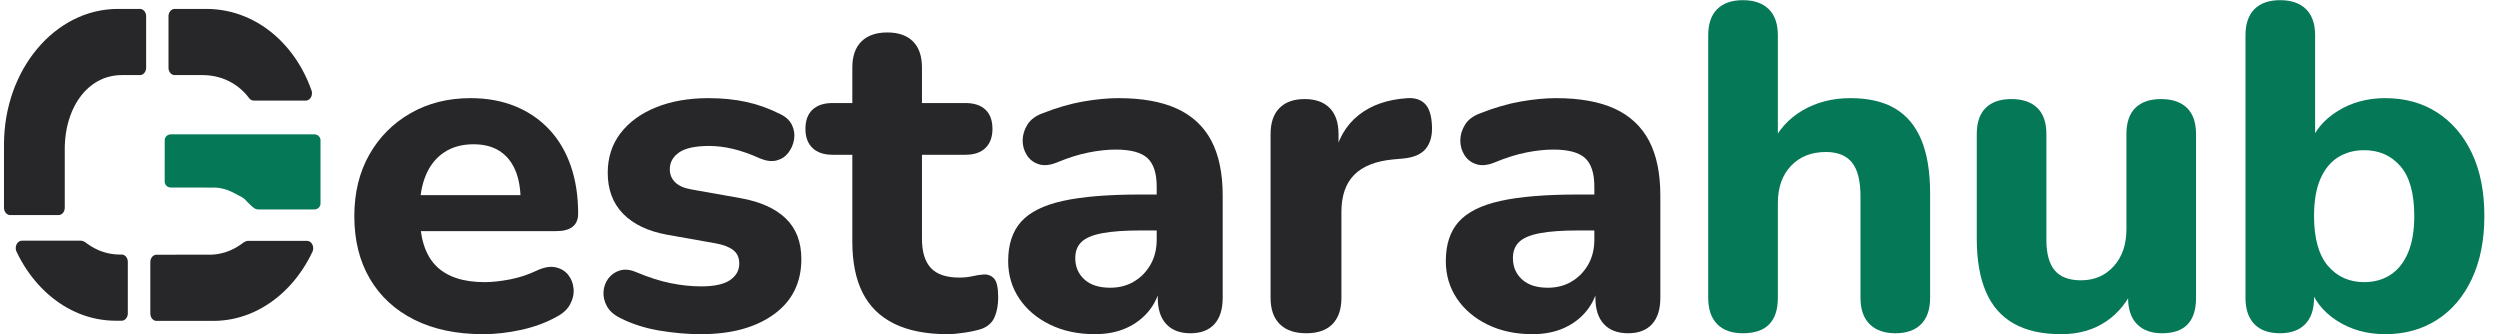
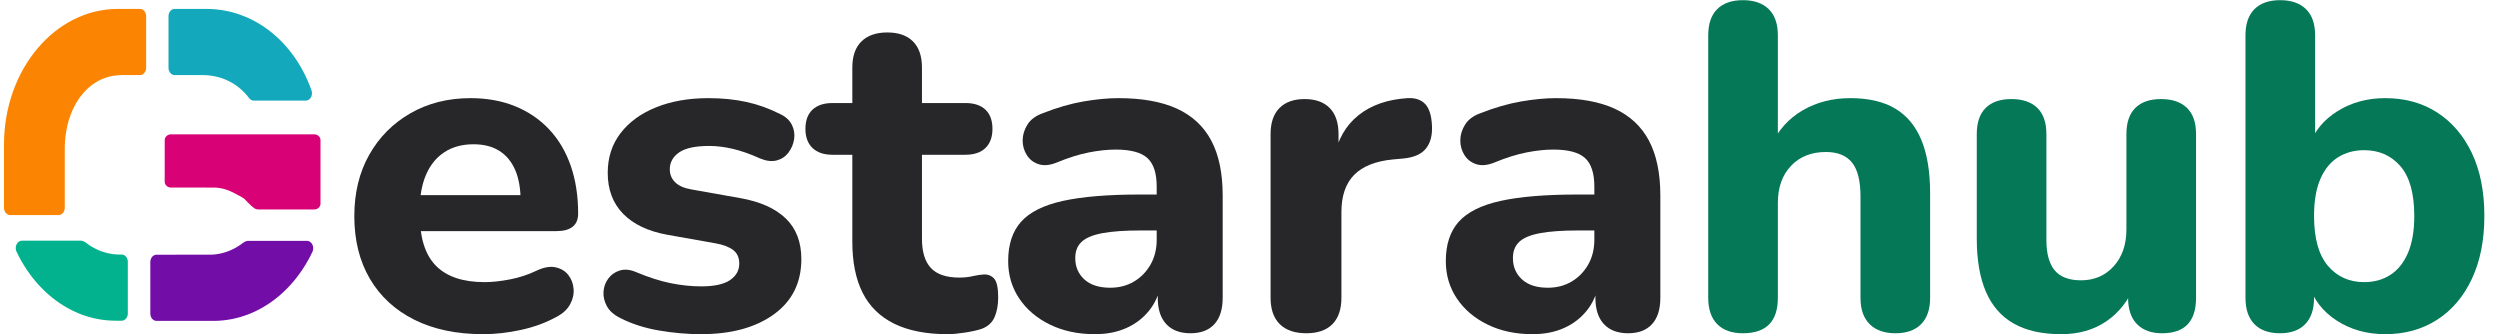
<svg xmlns="http://www.w3.org/2000/svg" width="5421" height="724" fill="none" viewBox="0 -714 5421 724">
  <g transform="translate(0 -705.00) scale(3.46316 4.12281) translate(0 -1)">
-     <path d="M40.69 73.55L40.88 71.55L41.14 69.72L41.44 68.02L41.81 66.35L42.27 64.60L42.83 62.78L43.47 61.02L44.15 59.37L44.94 57.68L45.70 56.24L46.54 54.80L47.53 53.26L48.64 51.71L49.74 50.35L50.97 48.96L52.25 47.67L53.64 46.41L55.10 45.23L56.53 44.20L58.06 43.22L59.55 42.37L61.23 41.52L63.04 40.75L64.75 40.12L66.49 39.60L68.30 39.15L70.54 38.74L72.25 38.52L74.20 38.36L76.09 38.31L87.60 38.31L88.06 38.29L88.47 38.22L88.87 38.11L89.26 37.95L89.62 37.76L89.95 37.53L90.27 37.27L90.55 36.98L90.80 36.66L91.08 36.19L91.29 35.69L91.43 35.15L91.50 34.58L91.50 7.23L91.46 6.80L91.37 6.39L91.25 6.00L91.02 5.50L90.80 5.16L90.55 4.83L90.17 4.45L89.84 4.20L89.26 3.86L88.74 3.66L88.20 3.54L87.60 3.50L73.84 3.50L70.23 3.59L66.63 3.86L63.03 4.31L59.27 4.98L55.85 5.78L52.60 6.70L49.40 7.79L45.94 9.15L42.79 10.58L39.71 12.16L36.91 13.77L33.85 15.73L31.15 17.65L28.55 19.69L25.94 21.95L23.30 24.47L20.95 26.94L18.74 29.49L16.58 32.26L14.66 34.95L12.89 37.71L11.16 40.71L9.47 44.00L8.15 46.93L6.87 50.17L5.74 53.50L4.75 56.97L3.93 60.52L3.31 64.03L2.86 67.63L2.59 71.22L2.50 74.93L2.50 108.21L2.59 108.91L2.80 109.57L3.12 110.17L3.36 110.50L3.64 110.80L3.94 111.07L4.27 111.31L4.87 111.63L5.26 111.77L5.66 111.87L6.40 111.94L36.82 111.93L37.52 111.84L38.18 111.63L38.78 111.31L39.11 111.07L39.41 110.80L39.69 110.50L39.92 110.17L40.24 109.57L40.45 108.91L40.55 108.21L40.55 77.12L40.58 75.34Z" fill="#27272A" />
-     <path d="M129.13 3.50L109.09 3.51L108.66 3.57L108.26 3.66L107.87 3.80L107.38 4.05L107.05 4.28L106.73 4.54L106.36 4.94L106.12 5.27L105.86 5.74L105.66 6.26L105.54 6.80L105.50 7.23L105.50 34.58L105.54 35.01L105.63 35.42L105.75 35.82L105.98 36.31L106.20 36.66L106.45 36.98L106.83 37.36L107.16 37.61L107.62 37.89L108.13 38.11L108.66 38.25L109.23 38.31L126.84 38.31L128.97 38.36L130.25 38.44L132.38 38.65L134.70 38.99L136.81 39.42L138.88 39.94L141.21 40.68L143.32 41.50L145.22 42.36L146.25 42.88L148.23 44.00L149.20 44.61L150.22 45.31L151.13 45.97L152.79 47.31L153.73 48.14L154.57 48.94L156.12 50.58L156.47 50.88L156.84 51.14L157.24 51.36L157.81 51.57L158.26 51.67L158.90 51.72L191.61 51.72L192.05 51.67L192.49 51.58L192.90 51.44L193.30 51.25L193.68 51.02L194.02 50.75L194.34 50.43L194.62 50.08L194.86 49.70L195.05 49.30L195.19 48.88L195.31 48.30L195.33 47.71L195.29 47.27L195.20 46.84L195.06 46.41L193.93 43.85L192.53 41.03L191.10 38.44L189.58 35.94L188.09 33.71L186.35 31.32L184.58 29.08L182.65 26.86L180.67 24.75L178.60 22.73L176.26 20.63L174.01 18.78L171.74 17.07L169.26 15.36L166.97 13.91L164.42 12.44L161.62 10.98L159.11 9.80L156.17 8.56L153.56 7.60L150.66 6.65L147.59 5.79L144.72 5.12L141.80 4.57L138.73 4.11L135.43 3.76L132.25 3.56Z" fill="#27272A" />
-     <path d="M131.91 132.77L97.85 132.78L97.15 132.87L96.49 133.09L95.89 133.40L95.36 133.82L95.07 134.12L94.82 134.44L94.61 134.78L94.43 135.15L94.29 135.54L94.19 135.94L94.12 136.68L94.12 163.86L94.22 164.57L94.43 165.22L94.75 165.83L95.16 166.36L95.46 166.64L95.78 166.89L96.37 167.23L96.75 167.39L97.15 167.50L97.85 167.59L133.33 167.59L136.45 167.53L139.33 167.35L142.20 167.06L145.05 166.66L147.87 166.14L150.60 165.52L153.33 164.79L155.99 163.97L158.61 163.04L161.21 162.00L163.83 160.83L166.20 159.65L168.62 158.34L171.00 156.93L173.40 155.37L175.57 153.85L177.69 152.23L179.87 150.44L181.87 148.65L183.92 146.68L185.76 144.77L187.54 142.77L189.35 140.59L191.05 138.36L192.58 136.17L194.07 133.89L195.62 131.26L195.82 130.83L196.00 130.26L196.09 129.68L196.09 129.09L195.97 128.36L195.77 127.80L195.48 127.27L195.02 126.69L194.46 126.21L193.82 125.84L193.12 125.60L192.53 125.51L155.08 125.51L154.64 125.56L154.13 125.68L153.54 125.88L153.11 126.06L152.33 126.47L150.23 127.73L148.12 128.84L146.75 129.48L145.28 130.09L143.01 130.91L141.47 131.37L140.04 131.74L137.55 132.24L135.93 132.48L134.38 132.64Z" fill="#27272A" />
-     <path d="M13.76 125.41L12.99 125.48L12.28 125.69L11.63 126.03L11.05 126.48L10.57 127.05L10.20 127.70L9.96 128.40L9.86 129.13L9.88 129.72L9.96 130.16L10.08 130.58L10.26 131.00L11.89 133.78L13.37 136.07L15.01 138.38L16.63 140.51L18.32 142.56L20.19 144.66L22.16 146.70L24.07 148.54L26.04 150.29L28.22 152.09L30.39 153.75L32.59 155.30L34.98 156.85L37.40 158.28L39.74 159.55L42.13 160.73L44.75 161.90L47.24 162.90L49.95 163.87L52.63 164.70L55.36 165.43L58.15 166.06L60.91 166.56L63.68 166.96L66.64 167.26L69.63 167.44L72.61 167.50L76.30 167.50L76.73 167.46L77.27 167.34L77.66 167.20L78.15 166.95L78.49 166.72L78.90 166.36L79.25 165.95L79.48 165.62L79.73 165.13L79.87 164.74L79.99 164.20L80.03 163.77L80.03 136.42L79.99 135.99L79.87 135.44L79.73 135.06L79.48 134.57L79.25 134.23L78.90 133.82L78.49 133.47L78.15 133.24L77.79 133.05L77.41 132.89L77.01 132.78L76.59 132.71L74.03 132.68L72.44 132.61L70.75 132.47L69.15 132.26L66.71 131.82L64.45 131.26L62.85 130.78L61.51 130.32L59.16 129.36L57.75 128.70L56.41 128.01L55.00 127.21L53.63 126.36L53.07 126.06L52.62 125.86L52.01 125.64L51.56 125.51L51.12 125.44L50.63 125.41Z" fill="#27272A" />
-     <path d="M135.03 97.49L136.41 97.58L137.78 97.75L139.82 98.11L141.03 98.39L142.22 98.72L144.03 99.32L145.75 99.98L147.36 100.67L151.50 102.55L152.74 103.23L153.15 103.52L155.11 105.24L157.50 107.19L158.70 108.00L159.49 108.46L160.16 108.74L160.74 108.88L161.28 108.95L161.99 108.97L196.78 108.97L197.63 108.90L198.09 108.80L198.53 108.65L198.93 108.46L199.41 108.17L199.72 107.91L200.07 107.55L200.28 107.25L200.49 106.85L200.62 106.44L200.68 106.01L200.68 72.57L200.64 72.11L200.53 71.69L200.28 71.19L199.99 70.80L199.52 70.36L199.06 70.05L198.53 69.80L197.94 69.61L197.31 69.50L196.78 69.47L107.02 69.47L106.17 69.54L105.71 69.65L105.28 69.80L104.88 69.98L104.51 70.20L104.19 70.44L103.82 70.80L103.53 71.19L103.32 71.59L103.18 72.00L103.13 72.43L103.12 94.37L103.18 94.94L103.28 95.25L103.41 95.55L103.74 96.04L104.19 96.49L104.75 96.89L105.42 97.20L106.17 97.39L106.83 97.46L133.92 97.47Z" fill="#047857" />
+     <path d="M40.69 73.55L40.88 71.55L41.14 69.72L41.44 68.02L41.81 66.35L42.27 64.60L42.83 62.78L43.47 61.02L44.15 59.37L44.94 57.68L45.70 56.24L46.54 54.80L47.53 53.26L48.64 51.71L49.74 50.35L50.97 48.96L52.25 47.67L53.64 46.41L55.10 45.23L56.53 44.20L58.06 43.22L59.55 42.37L61.23 41.52L63.04 40.75L64.75 40.12L66.49 39.60L68.30 39.15L70.54 38.74L72.25 38.52L74.20 38.36L76.09 38.31L87.60 38.31L88.06 38.29L88.47 38.22L88.87 38.11L89.26 37.95L89.62 37.76L89.95 37.53L90.27 37.27L90.55 36.98L90.80 36.66L91.08 36.19L91.29 35.69L91.43 35.15L91.50 34.58L91.50 7.23L91.46 6.80L91.37 6.39L91.25 6.00L91.02 5.50L90.80 5.16L90.55 4.83L90.17 4.45L89.84 4.20L89.26 3.86L88.74 3.66L88.20 3.54L87.60 3.50L73.84 3.50L70.23 3.59L66.63 3.86L63.03 4.31L59.27 4.98L55.85 5.78L52.60 6.70L49.40 7.79L45.94 9.15L42.79 10.58L39.71 12.16L36.91 13.77L33.85 15.73L31.15 17.65L28.55 19.69L25.94 21.95L23.30 24.47L20.95 26.94L18.74 29.49L16.58 32.26L14.66 34.95L12.89 37.71L11.16 40.71L9.47 44.00L8.15 46.93L6.87 50.17L5.74 53.50L4.75 56.97L3.93 60.52L3.31 64.03L2.86 67.63L2.59 71.22L2.50 74.93L2.50 108.21L2.59 108.91L2.80 109.57L3.12 110.17L3.36 110.50L3.64 110.80L3.94 111.07L4.27 111.31L4.87 111.63L5.26 111.77L5.66 111.87L6.40 111.94L36.82 111.93L37.52 111.84L38.18 111.63L38.78 111.31L39.11 111.07L39.41 110.80L39.69 110.50L39.92 110.17L40.24 109.57L40.45 108.91L40.55 108.21L40.55 77.12L40.58 75.34Z" fill="#FB8402" />
+     <path d="M129.13 3.50L109.09 3.51L108.66 3.57L108.26 3.66L107.87 3.80L107.38 4.05L107.05 4.28L106.73 4.54L106.36 4.94L106.12 5.27L105.86 5.74L105.66 6.26L105.54 6.80L105.50 7.23L105.50 34.58L105.54 35.01L105.63 35.42L105.75 35.82L105.98 36.31L106.20 36.66L106.45 36.98L106.83 37.36L107.16 37.61L107.62 37.89L108.13 38.11L108.66 38.25L109.23 38.31L126.84 38.31L128.97 38.36L130.25 38.44L132.38 38.65L134.70 38.99L136.81 39.42L138.88 39.94L141.21 40.68L143.32 41.50L145.22 42.36L146.25 42.88L148.23 44.00L149.20 44.61L150.22 45.31L151.13 45.97L152.79 47.31L153.73 48.14L154.57 48.94L156.12 50.58L156.47 50.88L156.84 51.14L157.24 51.36L157.81 51.57L158.26 51.67L158.90 51.72L191.61 51.72L192.05 51.67L192.49 51.58L192.90 51.44L193.30 51.25L193.68 51.02L194.02 50.75L194.34 50.43L194.62 50.08L194.86 49.70L195.05 49.30L195.19 48.88L195.31 48.30L195.33 47.71L195.29 47.27L195.20 46.84L195.06 46.41L193.93 43.85L192.53 41.03L191.10 38.44L189.58 35.94L188.09 33.71L186.35 31.32L184.58 29.08L182.65 26.86L180.67 24.75L178.60 22.73L176.26 20.63L174.01 18.78L171.74 17.07L169.26 15.36L166.97 13.91L164.42 12.44L161.62 10.98L159.11 9.80L156.17 8.56L153.56 7.60L150.66 6.65L147.59 5.79L144.72 5.12L141.80 4.57L138.73 4.11L135.43 3.76L132.25 3.56Z" fill="#13A8BC" />
+     <path d="M131.91 132.77L97.85 132.78L97.15 132.87L96.49 133.09L95.89 133.40L95.36 133.82L95.07 134.12L94.82 134.44L94.61 134.78L94.43 135.15L94.29 135.54L94.19 135.94L94.12 136.68L94.12 163.86L94.22 164.57L94.43 165.22L94.75 165.83L95.16 166.36L95.46 166.64L95.78 166.89L96.37 167.23L96.75 167.39L97.15 167.50L97.85 167.59L133.33 167.59L136.45 167.53L139.33 167.35L142.20 167.06L145.05 166.66L147.87 166.14L150.60 165.52L153.33 164.79L155.99 163.97L158.61 163.04L161.21 162.00L163.83 160.83L166.20 159.65L168.62 158.34L171.00 156.93L173.40 155.37L175.57 153.85L177.69 152.23L179.87 150.44L181.87 148.65L183.92 146.68L185.76 144.77L187.54 142.77L189.35 140.59L191.05 138.36L192.58 136.17L194.07 133.89L195.62 131.26L195.82 130.83L196.00 130.26L196.09 129.68L196.09 129.09L195.97 128.36L195.77 127.80L195.48 127.27L195.02 126.69L194.46 126.21L193.82 125.84L193.12 125.60L192.53 125.51L155.08 125.51L154.64 125.56L154.13 125.68L153.54 125.88L153.11 126.06L152.33 126.47L150.23 127.73L148.12 128.84L146.75 129.48L145.28 130.09L143.01 130.91L141.47 131.37L140.04 131.74L137.55 132.24L135.93 132.48L134.38 132.64Z" fill="#720DA7" />
+     <path d="M13.76 125.41L12.99 125.48L12.28 125.69L11.63 126.03L11.05 126.48L10.57 127.05L10.20 127.70L9.96 128.40L9.86 129.13L9.88 129.72L9.96 130.16L10.08 130.58L10.26 131.00L11.89 133.78L13.37 136.07L15.01 138.38L16.63 140.51L18.32 142.56L20.19 144.66L22.16 146.70L24.07 148.54L26.04 150.29L28.22 152.09L30.39 153.75L32.59 155.30L34.98 156.85L37.40 158.28L39.74 159.55L42.13 160.73L44.75 161.90L47.24 162.90L49.95 163.87L52.63 164.70L55.36 165.43L58.15 166.06L60.91 166.56L63.68 166.96L66.64 167.26L69.63 167.44L72.61 167.50L76.30 167.50L76.73 167.46L77.27 167.34L77.66 167.20L78.15 166.95L78.49 166.72L78.90 166.36L79.25 165.95L79.48 165.62L79.73 165.13L79.87 164.74L79.99 164.20L80.03 163.77L80.03 136.42L79.99 135.99L79.87 135.44L79.73 135.06L79.48 134.57L79.25 134.23L78.90 133.82L78.49 133.47L78.15 133.24L77.79 133.05L77.41 132.89L77.01 132.78L76.59 132.71L74.03 132.68L72.44 132.61L70.75 132.47L69.15 132.26L66.71 131.82L64.45 131.26L62.85 130.78L61.51 130.32L59.16 129.36L57.75 128.70L56.41 128.01L55.00 127.21L53.63 126.36L53.07 126.06L52.62 125.86L52.01 125.64L51.56 125.51L51.12 125.44L50.63 125.41Z" fill="#02B28E" />
+     <path d="M135.03 97.49L136.41 97.58L137.78 97.75L139.82 98.11L141.03 98.39L142.22 98.72L144.03 99.32L145.75 99.98L147.36 100.67L151.50 102.55L152.74 103.23L153.15 103.52L155.11 105.24L157.50 107.19L158.70 108.00L159.49 108.46L160.16 108.74L160.74 108.88L161.28 108.95L161.99 108.97L196.78 108.97L197.63 108.90L198.09 108.80L198.53 108.65L198.93 108.46L199.41 108.17L199.72 107.91L200.07 107.55L200.28 107.25L200.49 106.85L200.62 106.44L200.68 106.01L200.68 72.57L200.64 72.11L200.53 71.69L200.28 71.19L199.99 70.80L199.52 70.36L199.06 70.05L198.53 69.80L197.94 69.61L197.31 69.50L196.78 69.47L107.02 69.47L106.17 69.54L105.71 69.65L105.28 69.80L104.88 69.98L104.51 70.20L104.19 70.44L103.82 70.80L103.53 71.19L103.32 71.59L103.18 72.00L103.13 72.43L103.12 94.37L103.18 94.94L103.28 95.25L103.41 95.55L103.74 96.04L104.19 96.49L104.75 96.89L105.42 97.20L106.17 97.39L106.83 97.46L133.92 97.47Z" fill="#D80176" />
  </g>
  <path d="M1047.575 10.626Q961.13 10.626 898.467 -20.687Q835.805 -52.0 802.052 -109.47Q768.299 -166.94 768.299 -245.253Q768.299 -321.253 800.739 -378.566Q833.178 -435.879 890.245 -468.536Q947.311 -501.193 1020.19 -501.193Q1073.756 -501.193 1116.822 -483.723Q1159.889 -466.253 1190.641 -433.626Q1221.394 -401.0 1237.521 -354.717Q1253.647 -308.434 1253.647 -250.807Q1253.647 -231.868 1241.774 -222.368Q1229.9 -212.868 1206.587 -212.868H892.791V-290.819H1144.661L1128.974 -277.072Q1128.974 -318.374 1117.04 -345.615Q1105.106 -372.856 1082.582 -387.007Q1060.058 -401.157 1026.756 -401.157Q990.081 -401.157 963.87 -384.163Q937.659 -367.169 923.882 -335.271Q910.105 -303.374 910.105 -257.819V-250.193Q910.105 -173.518 945.159 -137.873Q980.214 -102.228 1050.828 -102.228Q1074.949 -102.228 1105.569 -108.101Q1136.19 -113.975 1163.624 -127.156Q1187.13 -138.216 1204.696 -134.367Q1222.262 -130.518 1232.232 -117.855Q1242.202 -105.193 1243.732 -88.03Q1245.262 -70.868 1236.353 -54.302Q1227.443 -37.735 1206.937 -27.049Q1172.25 -7.868 1129.726 1.379Q1087.202 10.626 1047.575 10.626Z" fill="#27272A" />
  <path d="M1519.877 10.626Q1475.937 10.626 1429.347 2.723Q1382.756 -5.181 1345.069 -24.362Q1324.684 -34.362 1316.148 -49.741Q1307.612 -65.121 1308.642 -81.283Q1309.672 -97.446 1319.112 -110.108Q1328.552 -122.771 1344.088 -127.493Q1359.624 -132.216 1378.756 -124.216Q1419.383 -107.095 1453.756 -100.065Q1488.13 -93.035 1520.564 -93.035Q1563.239 -93.035 1583.136 -106.716Q1603.034 -120.397 1603.034 -142.385Q1603.034 -161.626 1589.884 -171.777Q1576.733 -181.928 1551.684 -186.362L1446.359 -205.049Q1384.359 -216.422 1351.076 -250.549Q1317.793 -284.675 1317.793 -339.241Q1317.793 -389.121 1345.703 -425.374Q1373.612 -461.626 1422.961 -481.41Q1472.311 -501.193 1536.13 -501.193Q1580.756 -501.193 1618.473 -492.946Q1656.19 -484.698 1691.877 -466.578Q1710.009 -457.951 1717.232 -443.072Q1724.455 -428.193 1721.925 -412.03Q1719.394 -395.868 1709.611 -383.018Q1699.828 -370.169 1684.136 -366.103Q1668.443 -362.037 1648.311 -370.35Q1616.371 -384.784 1589.281 -391.157Q1562.19 -397.531 1538.069 -397.531Q1492.828 -397.531 1472.617 -383.507Q1452.406 -369.482 1452.406 -346.807Q1452.406 -330.193 1464.057 -318.698Q1475.708 -307.204 1499.696 -303.144L1605.021 -284.457Q1669.708 -273.084 1703.677 -240.457Q1737.647 -207.831 1737.647 -152.265Q1737.647 -75.506 1678.141 -32.44Q1618.636 10.626 1519.877 10.626Z" fill="#27272A" />
  <path d="M2055.021 10.626Q1985.322 10.626 1939.16 -12.0Q1892.997 -34.626 1870.588 -79.006Q1848.178 -123.385 1848.178 -189.831V-378.399H1805.262Q1777.19 -378.399 1761.841 -393.091Q1746.492 -407.784 1746.492 -434.482Q1746.492 -461.868 1761.841 -476.217Q1777.19 -490.566 1805.262 -490.566H1848.178V-567.471Q1848.178 -604.735 1867.967 -624.181Q1887.756 -643.626 1924.021 -643.626Q1960.286 -643.626 1979.731 -624.181Q1999.177 -604.735 1999.177 -567.471V-490.566H2093.274Q2121.659 -490.566 2136.852 -476.217Q2152.044 -461.868 2152.044 -434.482Q2152.044 -407.784 2136.852 -393.091Q2121.659 -378.399 2093.274 -378.399H1999.177V-196.204Q1999.177 -153.843 2018.454 -132.975Q2037.731 -112.107 2080.346 -112.107Q2095.78 -112.107 2108.78 -115.107Q2121.78 -118.107 2132.406 -118.794Q2146.286 -119.794 2155.382 -110.198Q2164.478 -100.601 2164.478 -69.276Q2164.478 -44.578 2156.725 -26.572Q2148.972 -8.566 2128.84 -1.0Q2115.214 3.626 2092.804 7.126Q2070.394 10.626 2055.021 10.626Z" fill="#27272A" />
  <path d="M2374.118 10.626Q2319.239 10.626 2276.642 -10.187Q2234.046 -31.0 2210.076 -66.783Q2186.106 -102.566 2186.106 -147.819Q2186.106 -201.819 2214.106 -233.162Q2242.106 -264.506 2304.793 -278.349Q2367.48 -292.193 2471.914 -292.193H2524.42V-214.241H2472.287Q2421.564 -214.241 2390.358 -208.398Q2359.153 -202.554 2345.376 -189.621Q2331.599 -176.687 2331.599 -154.446Q2331.599 -126.144 2351.31 -108.12Q2371.021 -90.095 2407.322 -90.095Q2436.25 -90.095 2458.775 -103.403Q2481.299 -116.71 2494.733 -140.108Q2508.167 -163.506 2508.167 -194.121V-309.434Q2508.167 -352.856 2488.046 -371.254Q2467.925 -389.652 2419.371 -389.652Q2392.564 -389.652 2360.943 -383.435Q2329.322 -377.218 2292.009 -361.784Q2269.25 -352.471 2252.401 -357.88Q2235.552 -363.29 2226.456 -377.826Q2217.359 -392.362 2217.516 -409.868Q2217.672 -427.374 2227.865 -443.753Q2238.058 -460.132 2260.817 -468.385Q2307.443 -486.759 2349.16 -493.976Q2390.877 -501.193 2425.25 -501.193Q2502.262 -501.193 2552.051 -478.41Q2601.84 -455.626 2626.563 -409.09Q2651.286 -362.554 2651.286 -289.735V-68.216Q2651.286 -30.951 2633.31 -11.162Q2615.334 8.626 2581.383 8.626Q2547.431 8.626 2528.956 -11.162Q2510.48 -30.951 2510.48 -68.216V-105.253L2517.54 -98.675Q2511.48 -65.241 2492.076 -40.838Q2472.672 -16.434 2442.769 -2.904Q2412.865 10.626 2374.118 10.626Z" fill="#27272A" />
  <path d="M2832.575 8.626Q2794.997 8.626 2775.052 -11.162Q2755.106 -30.951 2755.106 -68.216V-423.037Q2755.106 -460.302 2774.395 -479.747Q2793.684 -499.193 2828.949 -499.193Q2864.214 -499.193 2883.346 -479.747Q2902.478 -460.302 2902.478 -423.037V-371.0H2892.478Q2904.286 -431.0 2945.599 -464.036Q2986.912 -497.072 3052.093 -501.193Q3076.852 -502.566 3090.291 -488.5Q3103.731 -474.434 3105.105 -440.916Q3106.478 -410.278 3092.195 -392.116Q3077.912 -373.953 3043.708 -370.327L3021.081 -368.327Q2964.153 -362.953 2936.442 -334.899Q2908.731 -306.844 2908.731 -254.229V-68.216Q2908.731 -30.951 2889.286 -11.162Q2869.84 8.626 2832.575 8.626Z" fill="#27272A" />
  <path d="M3323.118 10.626Q3268.239 10.626 3225.642 -10.187Q3183.046 -31.0 3159.076 -66.783Q3135.106 -102.566 3135.106 -147.819Q3135.106 -201.819 3163.106 -233.162Q3191.106 -264.506 3253.793 -278.349Q3316.48 -292.193 3420.914 -292.193H3473.42V-214.241H3421.287Q3370.564 -214.241 3339.358 -208.398Q3308.153 -202.554 3294.376 -189.621Q3280.599 -176.687 3280.599 -154.446Q3280.599 -126.144 3300.31 -108.12Q3320.021 -90.095 3356.322 -90.095Q3385.25 -90.095 3407.775 -103.403Q3430.299 -116.71 3443.733 -140.108Q3457.167 -163.506 3457.167 -194.121V-309.434Q3457.167 -352.856 3437.046 -371.254Q3416.925 -389.652 3368.371 -389.652Q3341.564 -389.652 3309.943 -383.435Q3278.322 -377.218 3241.009 -361.784Q3218.25 -352.471 3201.401 -357.88Q3184.552 -363.29 3175.456 -377.826Q3166.359 -392.362 3166.516 -409.868Q3166.672 -427.374 3176.865 -443.753Q3187.058 -460.132 3209.817 -468.385Q3256.443 -486.759 3298.16 -493.976Q3339.877 -501.193 3374.25 -501.193Q3451.262 -501.193 3501.051 -478.41Q3550.84 -455.626 3575.563 -409.09Q3600.286 -362.554 3600.286 -289.735V-68.216Q3600.286 -30.951 3582.31 -11.162Q3564.334 8.626 3530.383 8.626Q3496.431 8.626 3477.956 -11.162Q3459.48 -30.951 3459.48 -68.216V-105.253L3466.54 -98.675Q3460.48 -65.241 3441.076 -40.838Q3421.672 -16.434 3391.769 -2.904Q3361.865 10.626 3323.118 10.626Z" fill="#27272A" />
  <path d="M3779.262 8.626Q3742.997 8.626 3723.552 -11.162Q3704.106 -30.951 3704.106 -68.216V-637.471Q3704.106 -674.735 3723.552 -694.181Q3742.997 -713.626 3779.262 -713.626Q3815.527 -713.626 3835.316 -694.181Q3855.105 -674.735 3855.105 -637.471V-398.518H3840.478Q3863.418 -448.385 3908.978 -474.789Q3954.538 -501.193 4012.286 -501.193Q4071.286 -501.193 4109.286 -478.723Q4147.286 -456.253 4166.286 -410.5Q4185.286 -364.747 4185.286 -294.554V-68.216Q4185.286 -30.951 4165.84 -11.162Q4146.394 8.626 4110.13 8.626Q4073.865 8.626 4054.076 -11.162Q4034.287 -30.951 4034.287 -68.216V-287.928Q4034.287 -338.977 4015.763 -361.688Q3997.239 -384.399 3959.443 -384.399Q3911.961 -384.399 3883.533 -354.284Q3855.105 -324.169 3855.105 -274.06V-68.216Q3855.105 8.626 3779.262 8.626Z" fill="#047857" />
  <path d="M4469.552 10.626Q4407.299 10.626 4366.672 -12.343Q4326.046 -35.313 4306.233 -81.41Q4286.42 -127.506 4286.42 -196.698V-423.037Q4286.42 -460.988 4305.865 -480.09Q4325.311 -499.193 4361.575 -499.193Q4397.84 -499.193 4417.629 -480.09Q4437.418 -460.988 4437.418 -423.037V-193.446Q4437.418 -149.276 4455.442 -127.722Q4473.466 -106.167 4512.575 -106.167Q4555.684 -106.167 4583.299 -136.595Q4610.914 -167.023 4610.914 -216.819V-423.037Q4610.914 -460.988 4630.359 -480.09Q4649.805 -499.193 4686.069 -499.193Q4722.334 -499.193 4742.123 -480.09Q4761.912 -460.988 4761.912 -423.037V-68.216Q4761.912 8.626 4688.383 8.626Q4653.118 8.626 4633.829 -11.162Q4614.54 -30.951 4614.54 -68.216V-135.446L4629.48 -96.049Q4607.853 -44.554 4566.92 -16.964Q4525.986 10.626 4469.552 10.626Z" fill="#047857" />
  <path d="M5172.093 10.626Q5112.599 10.626 5067.038 -18.807Q5021.478 -48.241 5006.791 -96.796L5017.791 -129.626V-68.216Q5017.791 -30.951 4998.659 -11.162Q4979.527 8.626 4943.949 8.626Q4907.684 8.626 4888.395 -11.162Q4869.106 -30.951 4869.106 -68.216V-637.471Q4869.106 -674.735 4888.552 -694.181Q4907.997 -713.626 4944.262 -713.626Q4980.527 -713.626 5000.316 -694.181Q5020.105 -674.735 5020.105 -637.471V-399.71H5008.105Q5023.791 -444.951 5068.852 -473.072Q5113.912 -501.193 5172.093 -501.193Q5236.466 -501.193 5284.623 -470.193Q5332.78 -439.193 5359.936 -382.223Q5387.093 -325.253 5387.093 -245.626Q5387.093 -167.0 5359.936 -109.187Q5332.78 -51.374 5284.28 -20.374Q5235.78 10.626 5172.093 10.626ZM5126.443 -102.228Q5158.745 -102.228 5183.142 -117.879Q5207.54 -133.529 5221.317 -165.271Q5235.095 -197.012 5235.095 -245.626Q5235.095 -319.049 5205.01 -353.693Q5174.925 -388.338 5126.443 -388.338Q5094.455 -388.338 5069.9 -373.031Q5045.346 -357.724 5031.569 -326.139Q5017.791 -294.554 5017.791 -245.626Q5017.791 -172.891 5047.876 -137.559Q5077.961 -102.228 5126.443 -102.228Z" fill="#047857" />
</svg>
